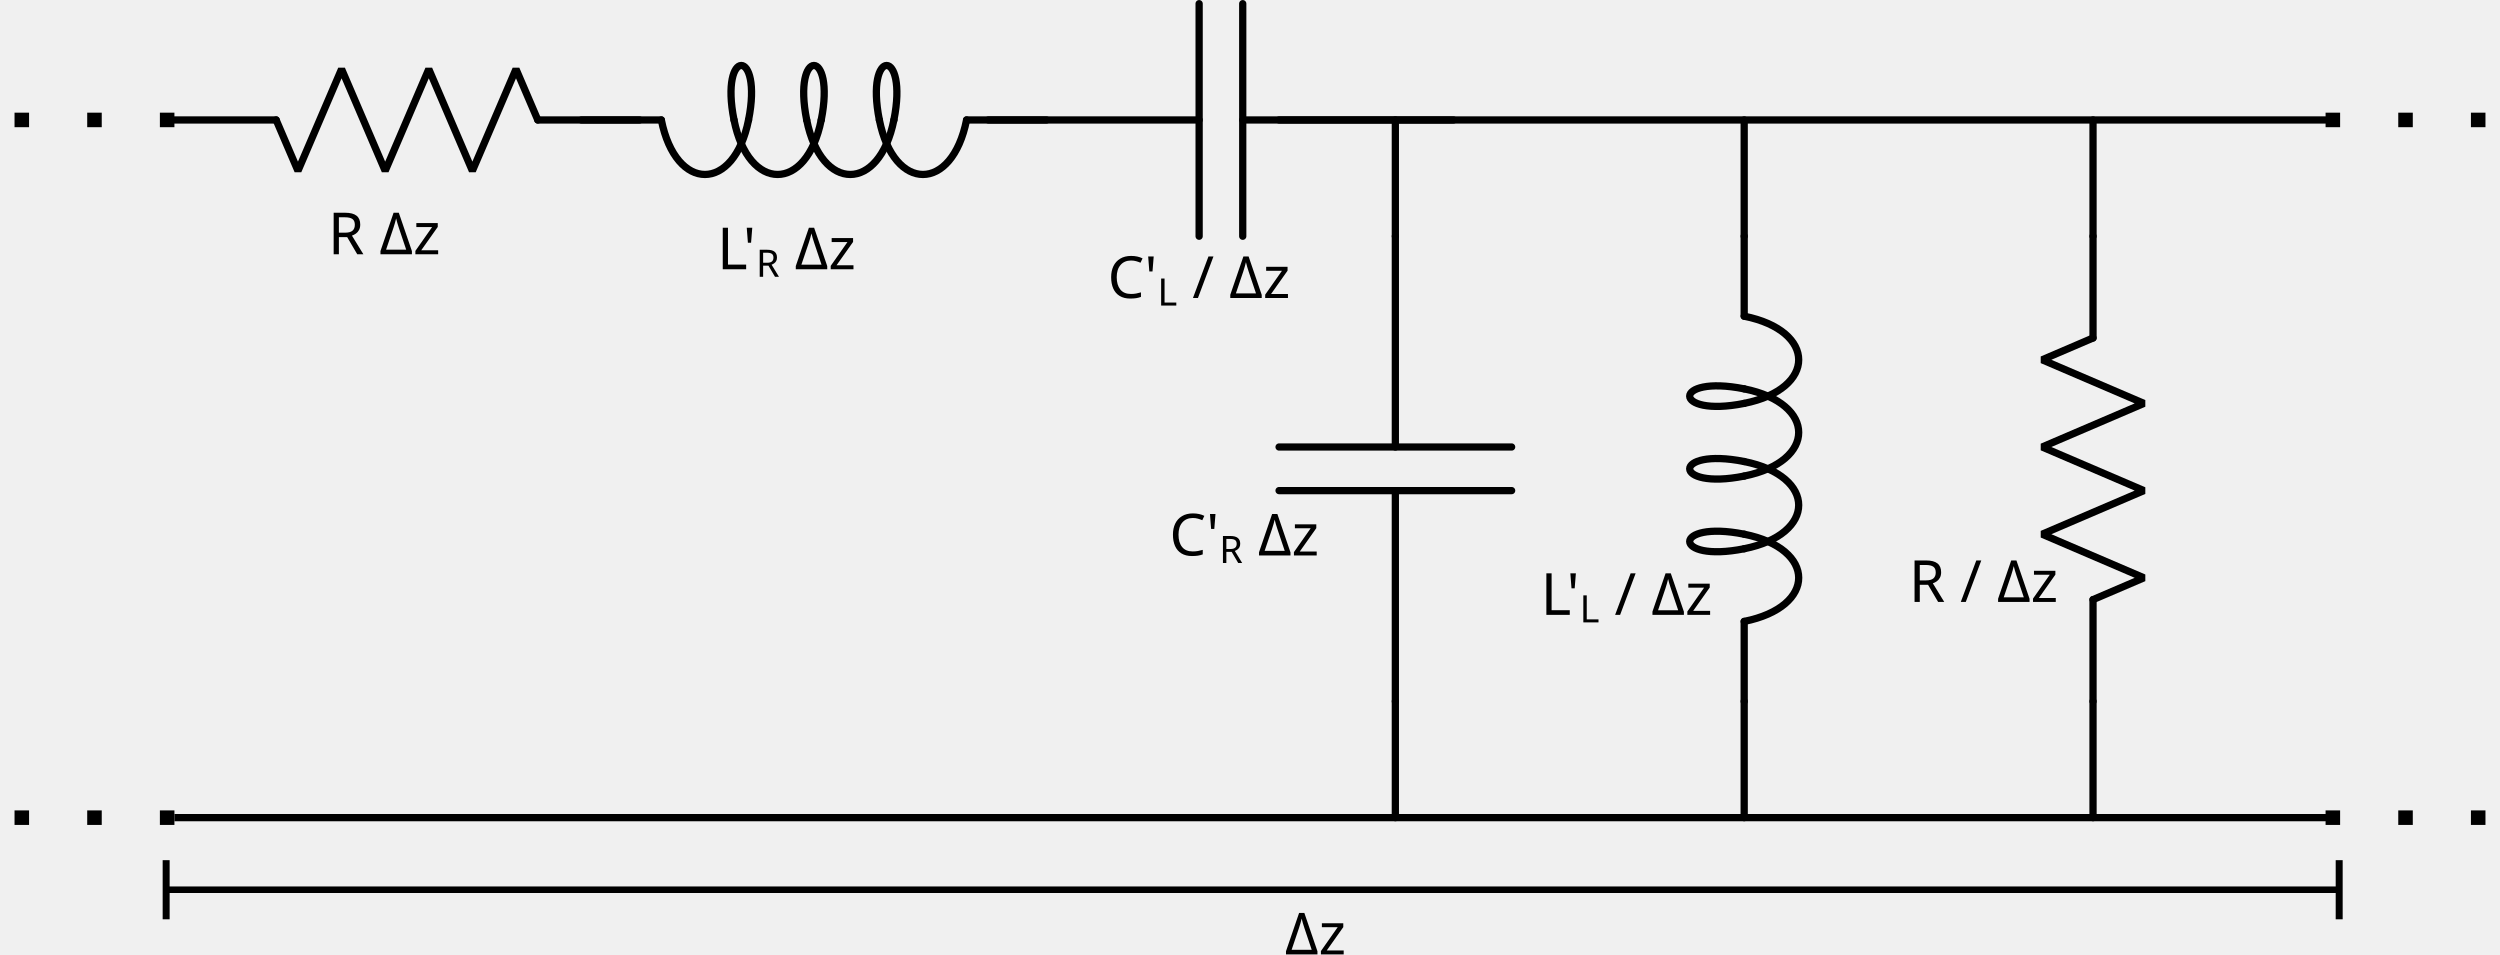
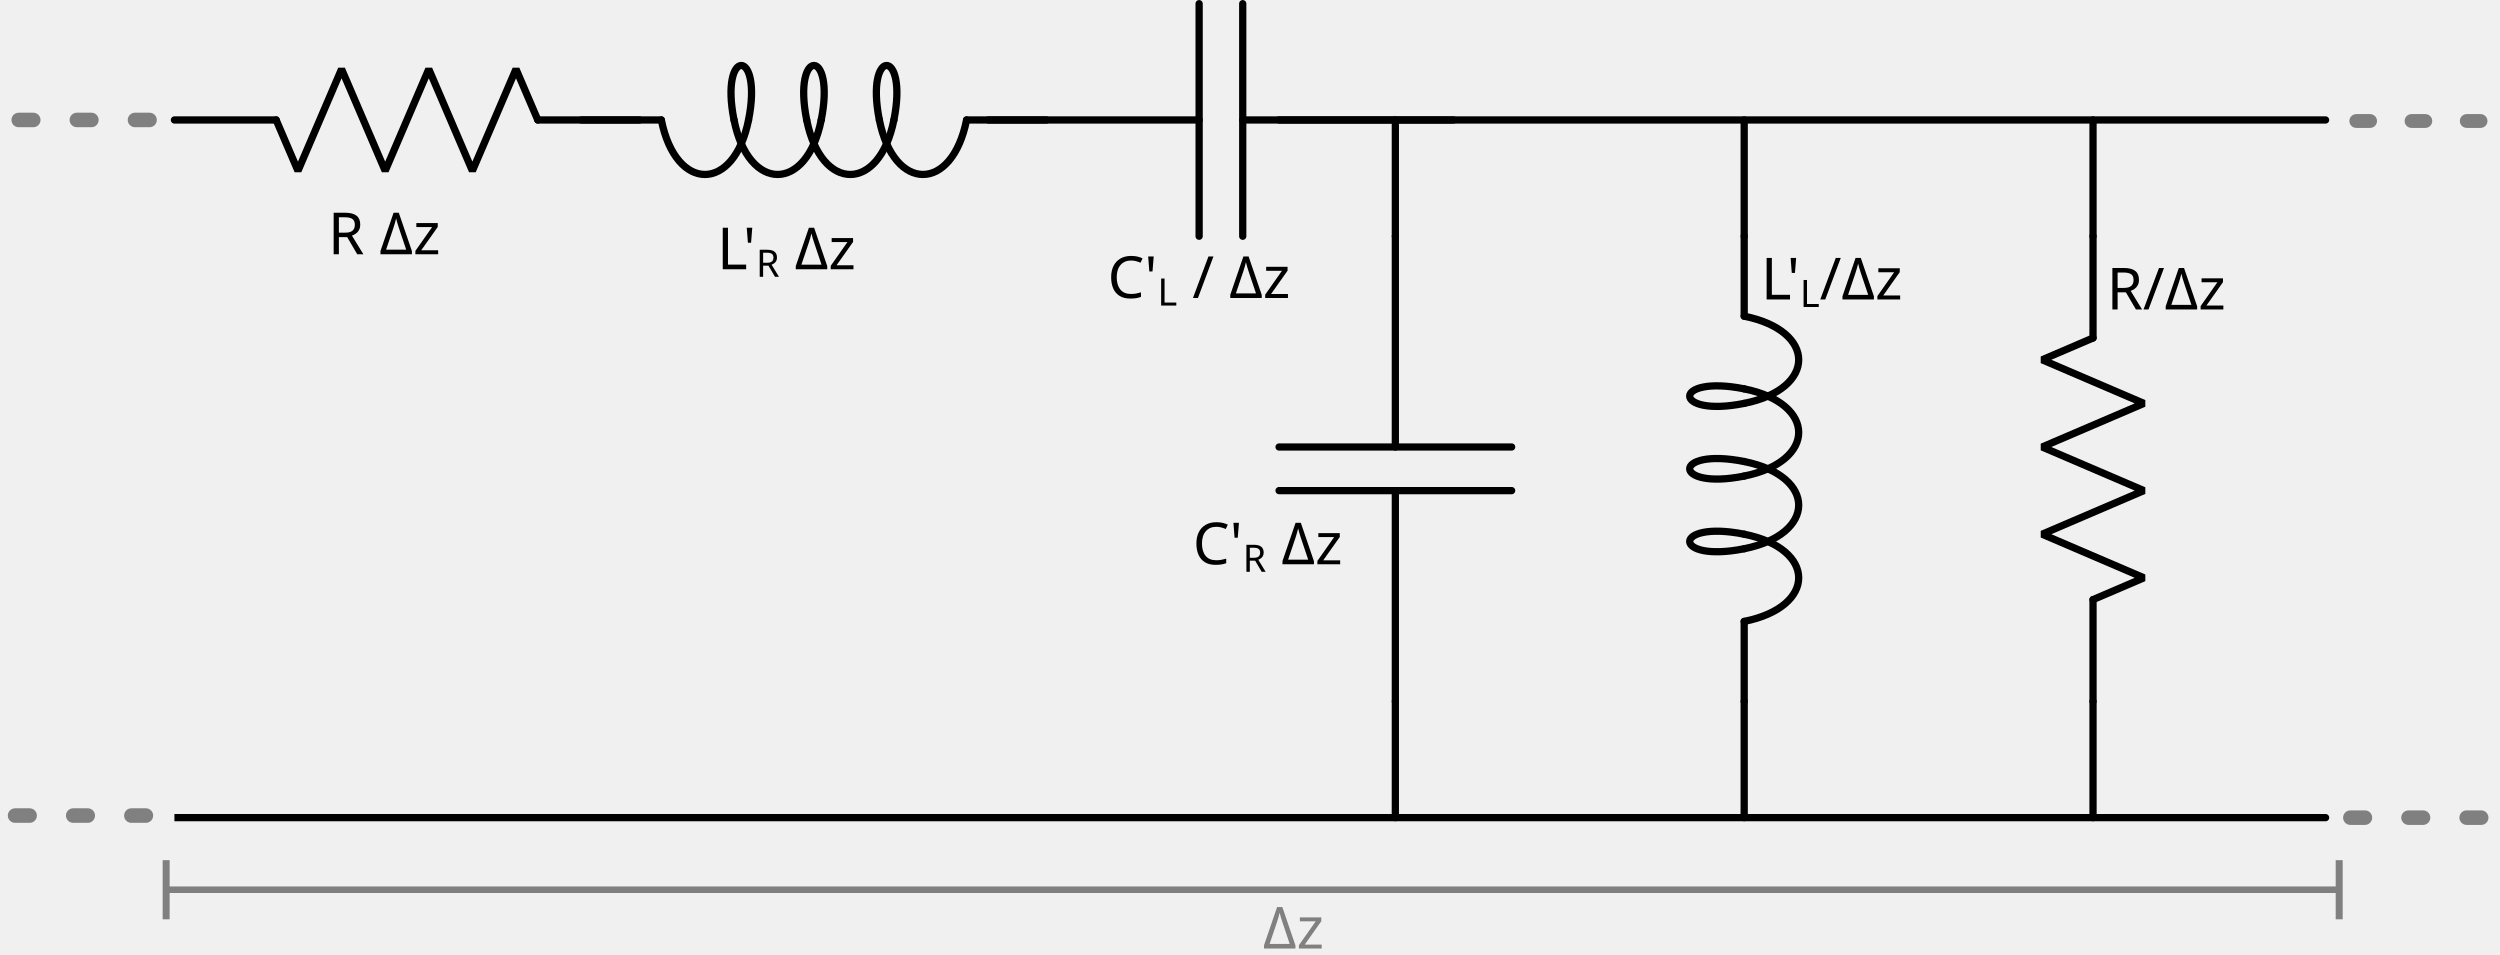
<svg xmlns="http://www.w3.org/2000/svg" version="1.1" id="Page 1" width="688" height="262.654" viewBox="-6 -6 688 262.654">
  <defs id="defs97">
+     <marker orient="auto" refY="0.0" refX="0.0" id="DotM" style="overflow:visible">
+       <path id="path1012" d="M -2.5,-1.0 C -2.5,1.76 -4.74,4.0 -7.5,4.0 C -10.26,4.0 -12.5,1.76 -12.5,-1.0 C -12.5,-3.76 -10.26,-6.0 -7.5,-6.0 C -4.74,-6.0 -2.5,-3.76 -2.5,-1.0 z " style="fill-rule:evenodd;stroke:#000000;stroke-width:1pt;stroke-opacity:1;fill:#000000;fill-opacity:1" transform="scale(0.4) translate(7.4, 1)" />
+     </marker>
+     <marker orient="auto" refY="0.0" refX="0.0" id="DotL" style="overflow:visible">
+       <path id="path1009" d="M -2.5,-1.0 C -2.5,1.76 -4.74,4.0 -7.5,4.0 C -10.26,4.0 -12.5,1.76 -12.5,-1.0 C -12.5,-3.76 -10.26,-6.0 -7.5,-6.0 C -4.74,-6.0 -2.5,-3.76 -2.5,-1.0 z " style="fill-rule:evenodd;stroke:#000000;stroke-width:1pt;stroke-opacity:1;fill:#000000;fill-opacity:1" transform="scale(0.8) translate(7.4, 1)" />
+     </marker>
    <marker orient="auto" refY="0" refX="0" id="EmptyDiamondL" style="overflow:visible">
-       <path id="path1098" d="M 0,-7.071 -7.071,0 0,7.071 7.071,0 Z" style="fill:#ffffff;fill-rule:evenodd;stroke:#000000;stroke-width:1pt;stroke-opacity:1" transform="scale(0.8)" />
+       <path id="path1098" d="M 0,-7.071 -7.071,0 0,7.071 7.071,0 Z" style="fill:#ffffff;fill-rule:evenodd;stroke:#808080;stroke-width:1pt;stroke-opacity:1" transform="scale(0.8)" />
    </marker>
    <marker style="overflow:visible" id="InfiniteLineEnd" refX="0" refY="0" orient="auto">
      <g id="g1233" style="fill:#000000;fill-opacity:1;stroke:#000000;stroke-opacity:1">
        <circle id="circle1227" r="0.8" cy="0" cx="3" style="fill:#000000;fill-opacity:1;stroke:#000000;stroke-opacity:1" />
        <circle id="circle1229" r="0.8" cy="0" cx="6.5" style="fill:#000000;fill-opacity:1;stroke:#000000;stroke-opacity:1" />
        <circle id="circle1231" r="0.8" cy="0" cx="10" style="fill:#000000;fill-opacity:1;stroke:#000000;stroke-opacity:1" />
      </g>
    </marker>
    <marker style="overflow:visible" id="DistanceEnd" refX="0" refY="0" orient="auto">
      <g id="g2301" style="fill:#000000;fill-opacity:1;stroke:#000000;stroke-opacity:1">
        <path style="fill:#000000;fill-opacity:1;stroke:#000000;stroke-width:1.15;stroke-linecap:square;stroke-opacity:1" d="M 0,0 H -2" id="path2316" />
        <path style="fill:#000000;fill-opacity:1;fill-rule:evenodd;stroke:#000000;stroke-opacity:1" d="m 0,0 -13,4 4,-4 -4,-4 z" id="path2312" />
        <path style="fill:#000000;fill-opacity:1;stroke:#000000;stroke-width:1;stroke-linecap:square;stroke-opacity:1" d="M 0,-4 V 40" id="path2314" />
      </g>
    </marker>
    <marker orient="auto" refY="0" refX="0" id="StopL" style="overflow:visible">
-       <path id="path1161" d="M 0,5.65 V -5.65" style="fill:none;fill-opacity:0.75;fill-rule:evenodd;stroke:#000000;stroke-width:1pt;stroke-opacity:1" transform="scale(0.8)" />
+       <path id="path1161" d="M 0,5.65 V -5.65" style="fill:none;fill-opacity:0.75;fill-rule:evenodd;stroke:#808080;stroke-width:1pt;stroke-opacity:1" transform="scale(0.8)" />
    </marker>
    <marker orient="auto" refY="0" refX="0" id="marker1276" style="overflow:visible">
      <path id="path1274" d="M 0,5.65 V -5.65" style="fill:none;fill-opacity:0.75;fill-rule:evenodd;stroke:#000000;stroke-width:1pt;stroke-opacity:1" transform="scale(0.4)" />
    </marker>
    <marker orient="auto" refY="0" refX="0" id="StopM" style="overflow:visible">
      <path id="path1164" d="M 0,5.65 V -5.65" style="fill:none;fill-opacity:0.75;fill-rule:evenodd;stroke:#000000;stroke-width:1pt;stroke-opacity:1" transform="scale(0.4)" />
    </marker>
  </defs>
  <g id="g92" style="stroke:#000000" transform="translate(-6,-4.985758)">
    <path d="M 384,192 V 134" id="path4" style="fill:none;stroke:#000000;stroke-width:2;stroke-linecap:round;stroke-linejoin:bevel" />
    <path d="m 384,64 v 58" id="path6" style="fill:none;stroke:#000000;stroke-width:2;stroke-linecap:round;stroke-linejoin:bevel" />
    <path d="m 352,122 h 64" id="path8" style="fill:none;stroke:#000000;stroke-width:2;stroke-linecap:round;stroke-linejoin:bevel" />
    <path d="m 352,134 h 64" id="path10" style="fill:none;stroke:#000000;stroke-width:2;stroke-linecap:round;stroke-linejoin:bevel" />
    <path d="m 480,146 c 20,4 20,20 0,24" id="path12" style="fill:none;stroke:#000000;stroke-width:2;stroke-linecap:round;stroke-linejoin:bevel" />
    <path d="m 480,146 c -20,-4 -20,8 0,4" id="path14" style="fill:none;stroke:#000000;stroke-width:2;stroke-linecap:round;stroke-linejoin:bevel" />
    <path d="m 480,86 c 20,4 20,20 0,24" id="path16" style="fill:none;stroke:#000000;stroke-width:2;stroke-linecap:round;stroke-linejoin:bevel" />
    <path d="m 480,106 c 20,4 20,20 0,24" id="path18" style="fill:none;stroke:#000000;stroke-width:2;stroke-linecap:round;stroke-linejoin:bevel" />
    <path d="m 480,126 c 20,4 20,20 0,24" id="path20" style="fill:none;stroke:#000000;stroke-width:2;stroke-linecap:round;stroke-linejoin:bevel" />
    <path d="m 480,106 c -20,-4 -20,8 0,4" id="path22" style="fill:none;stroke:#000000;stroke-width:2;stroke-linecap:round;stroke-linejoin:bevel" />
    <path d="m 480,126 c -20,-4 -20,8 0,4" id="path24" style="fill:none;stroke:#000000;stroke-width:2;stroke-linecap:round;stroke-linejoin:bevel" />
    <path d="m 480,170 v 22" id="path26" style="fill:none;stroke:#000000;stroke-width:2;stroke-linecap:round;stroke-linejoin:bevel" />
    <path d="M 480,86 V 64" id="path28" style="fill:none;stroke:#000000;stroke-width:2;stroke-linecap:round;stroke-linejoin:bevel" />
    <path d="M 576,64 V 92" id="path30" style="fill:none;stroke:#000000;stroke-width:2;stroke-linecap:round;stroke-linejoin:bevel" />
    <path d="M 576,192 V 164" id="path32" style="fill:none;stroke:#000000;stroke-width:2;stroke-linecap:round;stroke-linejoin:bevel" />
    <path d="m 576,164 14,-6 -28,-12 28,-12 -28,-12 28,-12 -28,-12 14,-6" id="path34" style="fill:none;stroke:#000000;stroke-width:2;stroke-linecap:round;stroke-linejoin:bevel" />
    <path d="M 176,32 H 148" id="path36" style="fill:none;stroke:#000000;stroke-width:2;stroke-linecap:round;stroke-linejoin:bevel" />
    <path d="M 48,32 H 76" id="path38" style="fill:none;stroke:#000000;stroke-width:2;stroke-linecap:round;stroke-linejoin:bevel" />
    <path d="m 76,32 6,14 12,-28 12,28 12,-28 12,28 12,-28 6,14" id="path40" style="fill:none;stroke:#000000;stroke-width:2;stroke-linecap:round;stroke-linejoin:bevel" />
    <path d="m 206,32 c -4,20 -20,20 -24,0" id="path42" style="fill:none;stroke:#000000;stroke-width:2;stroke-linecap:round;stroke-linejoin:bevel" />
    <path d="m 206,32 c 4,-20 -8,-20 -4,0" id="path44" style="fill:none;stroke:#000000;stroke-width:2;stroke-linecap:round;stroke-linejoin:bevel" />
    <path d="m 266,32 c -4,20 -20,20 -24,0" id="path46" style="fill:none;stroke:#000000;stroke-width:2;stroke-linecap:round;stroke-linejoin:bevel" />
    <path d="m 246,32 c -4,20 -20,20 -24,0" id="path48" style="fill:none;stroke:#000000;stroke-width:2;stroke-linecap:round;stroke-linejoin:bevel" />
    <path d="m 226,32 c -4,20 -20,20 -24,0" id="path50" style="fill:none;stroke:#000000;stroke-width:2;stroke-linecap:round;stroke-linejoin:bevel" />
    <path d="m 246,32 c 4,-20 -8,-20 -4,0" id="path52" style="fill:none;stroke:#000000;stroke-width:2;stroke-linecap:round;stroke-linejoin:bevel" />
    <path d="m 226,32 c 4,-20 -8,-20 -4,0" id="path54" style="fill:none;stroke:#000000;stroke-width:2;stroke-linecap:round;stroke-linejoin:bevel" />
    <path d="M 182,32 H 160" id="path56" style="fill:none;stroke:#000000;stroke-width:2;stroke-linecap:round;stroke-linejoin:bevel" />
    <path d="m 266,32 h 22" id="path58" style="fill:none;stroke:#000000;stroke-width:2;stroke-linecap:round;stroke-linejoin:bevel" />
    <path d="m 272,32 h 58" id="path60" style="fill:none;stroke:#000000;stroke-width:2;stroke-linecap:round;stroke-linejoin:bevel" />
    <path d="M 400,32 H 342" id="path62" style="fill:none;stroke:#000000;stroke-width:2;stroke-linecap:round;stroke-linejoin:bevel" />
    <path d="M 342,0 V 64" id="path64" style="fill:none;stroke:#000000;stroke-width:2;stroke-linecap:round;stroke-linejoin:bevel" />
    <path d="M 330,0 V 64" id="path66" style="fill:none;stroke:#000000;stroke-width:2;stroke-linecap:round;stroke-linejoin:bevel" />
    <path d="M 640,32 H 352" id="path68" style="fill:none;stroke:#000000;stroke-width:2;stroke-linecap:round;stroke-linejoin:bevel" />
    <path d="M 384,32 V 64" id="path70" style="fill:none;stroke:#000000;stroke-width:2;stroke-linecap:round;stroke-linejoin:bevel" />
    <path d="m 384,192 v 32" id="path72" style="fill:none;stroke:#000000;stroke-width:2;stroke-linecap:round;stroke-linejoin:bevel" />
    <path d="m 480,192 v 32" id="path74" style="fill:none;stroke:#000000;stroke-width:2;stroke-linecap:round;stroke-linejoin:bevel" />
    <path d="M 480,64 V 32" id="path76" style="fill:none;stroke:#000000;stroke-width:2;stroke-linecap:round;stroke-linejoin:bevel" />
    <path d="M 576,32 V 64" id="path78" style="fill:none;stroke:#000000;stroke-width:2;stroke-linecap:round;stroke-linejoin:bevel" />
    <path d="m 576,192 v 32" id="path80" style="fill:none;stroke:#000000;stroke-width:2;stroke-linecap:round;stroke-linejoin:bevel" />
    <path d="M 640,224 H 48 64" id="path82" style="fill:none;stroke:#000000;stroke-width:2;stroke-linecap:round;stroke-linejoin:bevel" />
-     <path d="M 48,32 H 0" style="fill:none;stroke:#000000;stroke-width:4;stroke-linecap:butt;stroke-linejoin:bevel;stroke-dasharray:4, 16" id="path84" />
-     <path d="M 48,224 H 0" style="fill:none;stroke:#000000;stroke-width:4;stroke-linecap:butt;stroke-linejoin:bevel;stroke-dasharray:4, 16" id="path86" />
-     <path d="m 640,32 h 48" style="fill:none;stroke:#000000;stroke-width:4;stroke-linecap:butt;stroke-linejoin:bevel;stroke-dasharray:4, 16" id="path88" />
-     <path d="m 640,224 h 48" style="fill:none;stroke:#000000;stroke-width:4;stroke-linecap:butt;stroke-linejoin:bevel;stroke-dasharray:4, 16" id="path90" />
+     <path d="M 41.151,32 H -0.939" style="fill:none;stroke:#808080;stroke-width:4;stroke-linecap:round;stroke-linejoin:bevel;stroke-miterlimit:4;stroke-dasharray:4, 12;stroke-dashoffset:0;stroke-opacity:1" id="path84" />
+     <path d="M 40.151,223.429 H -1.94" style="fill:none;stroke:#808080;stroke-width:4;stroke-linecap:round;stroke-linejoin:bevel;stroke-miterlimit:4;stroke-dasharray:4, 12;stroke-dashoffset:0;stroke-opacity:1" id="path86" />
+     <path d="m 648.451,32.285 h 36.234" style="fill:none;stroke:#808080;stroke-width:3.8;stroke-linecap:round;stroke-linejoin:round;stroke-miterlimit:4;stroke-dasharray:3.8, 11.4;stroke-dashoffset:0;marker-mid:url(#DotM);stroke-opacity:1" id="path88" />
+     <path d="m 646.823,224 h 40.633" style="fill:none;stroke:#808080;stroke-width:4;stroke-linecap:round;stroke-linejoin:bevel;stroke-miterlimit:4;stroke-dasharray:4, 12;stroke-dashoffset:0;stroke-opacity:1" id="path90" />
  </g>
  <text xml:space="preserve" style="font-style:normal;font-weight:normal;font-size:12px;line-height:125%;font-family:sans-serif;letter-spacing:0px;word-spacing:0px;fill:#000000;fill-opacity:1;stroke:none;stroke-width:1px;stroke-linecap:butt;stroke-linejoin:miter;stroke-opacity:1" x="191.355" y="68.092" id="text908">
-     <tspan id="tspan910" x="191.355" y="68.092" style="font-style:normal;font-variant:normal;font-weight:normal;font-stretch:normal;font-size:16px;font-family:MathJax_SansSerif;-inkscape-font-specification:MathJax_SansSerif">L'<tspan style="font-size:65%;baseline-shift:sub" id="tspan964">R</tspan> Δz</tspan>
+     <tspan id="tspan910" x="191.355" y="68.092" style="font-style:normal;font-variant:normal;font-weight:normal;font-stretch:normal;font-size:16px;font-family:MathJax_Math;-inkscape-font-specification:MathJax_Math">L'<tspan style="font-size:65%;baseline-shift:sub;-inkscape-font-specification:MathJax_Math;font-family:MathJax_Math;font-weight:normal;font-style:normal;font-stretch:normal;font-variant:normal" id="tspan964">R</tspan> Δz</tspan>
  </text>
  <text xml:space="preserve" style="font-style:normal;font-weight:normal;font-size:12px;line-height:125%;font-family:sans-serif;letter-spacing:0px;word-spacing:0px;fill:#000000;fill-opacity:1;stroke:none;stroke-width:1px;stroke-linecap:butt;stroke-linejoin:miter;stroke-opacity:1" x="298.821" y="76.009" id="text908-1">
-     <tspan id="tspan910-0" x="298.821" y="76.009" style="font-style:normal;font-variant:normal;font-weight:normal;font-stretch:normal;font-size:16px;font-family:MathJax_SansSerif;-inkscape-font-specification:MathJax_SansSerif">C'<tspan style="font-size:65%;baseline-shift:sub" id="tspan966">L</tspan> / Δz</tspan>
+     <tspan id="tspan910-0" x="298.821" y="76.009" style="font-style:normal;font-variant:normal;font-weight:normal;font-stretch:normal;font-size:16px;font-family:MathJax_Math;-inkscape-font-specification:MathJax_Math">C'<tspan style="font-size:65%;baseline-shift:sub;-inkscape-font-specification:MathJax_Math;font-family:MathJax_Math;font-weight:normal;font-style:normal;font-stretch:normal;font-variant:normal" id="tspan966">L</tspan> / Δz</tspan>
  </text>
-   <text xml:space="preserve" style="font-style:normal;font-weight:normal;font-size:12px;line-height:125%;font-family:sans-serif;letter-spacing:0px;word-spacing:0px;fill:#000000;fill-opacity:1;stroke:none;stroke-width:1px;stroke-linecap:butt;stroke-linejoin:miter;stroke-opacity:1" x="315.826" y="146.865" id="text908-0">
-     <tspan id="tspan910-9" x="315.826" y="146.865" style="font-size:16px">C'<tspan style="font-size:65%;baseline-shift:sub" id="tspan968">R</tspan> Δz</tspan>
+   <text xml:space="preserve" style="font-style:normal;font-weight:normal;font-size:12px;line-height:125%;font-family:sans-serif;letter-spacing:0px;word-spacing:0px;fill:#000000;fill-opacity:1;stroke:none;stroke-width:1px;stroke-linecap:butt;stroke-linejoin:miter;stroke-opacity:1" x="322.283" y="149.286" id="text908-0">
+     <tspan id="tspan910-9" x="322.283" y="149.286" style="font-style:normal;font-variant:normal;font-weight:normal;font-stretch:normal;font-size:16px;font-family:MathJax_Math;-inkscape-font-specification:MathJax_Math">C'<tspan style="font-style:normal;font-variant:normal;font-weight:normal;font-stretch:normal;font-size:65%;font-family:MathJax_Math;-inkscape-font-specification:MathJax_Math;baseline-shift:sub" id="tspan968">R</tspan> Δz</tspan>
  </text>
-   <text xml:space="preserve" style="font-style:normal;font-weight:normal;font-size:12px;line-height:125%;font-family:sans-serif;letter-spacing:0px;word-spacing:0px;fill:#000000;fill-opacity:1;stroke:none;stroke-width:1px;stroke-linecap:butt;stroke-linejoin:miter;stroke-opacity:1" x="418.016" y="163.202" id="text908-0-9">
-     <tspan id="tspan910-9-5" x="418.016" y="163.202" style="font-size:16px">L'<tspan style="font-size:65%;baseline-shift:sub" id="tspan970">L</tspan> / Δz</tspan>
+   <text xml:space="preserve" style="font-style:normal;font-weight:normal;font-size:12px;line-height:125%;font-family:sans-serif;letter-spacing:0px;word-spacing:0px;fill:#000000;fill-opacity:1;stroke:none;stroke-width:1px;stroke-linecap:butt;stroke-linejoin:miter;stroke-opacity:1" x="478.627" y="76.408" id="text908-0-9">
+     <tspan id="tspan910-9-5" x="478.627" y="76.408" style="font-style:normal;font-variant:normal;font-weight:normal;font-stretch:normal;font-size:16px;font-family:MathJax_Math;-inkscape-font-specification:MathJax_Math">L'<tspan style="font-style:normal;font-variant:normal;font-weight:normal;font-stretch:normal;font-size:65%;font-family:MathJax_Math;-inkscape-font-specification:MathJax_Math;baseline-shift:sub" id="tspan970">L</tspan>/Δz</tspan>
  </text>
-   <text xml:space="preserve" style="font-style:normal;font-weight:normal;font-size:12px;line-height:125%;font-family:sans-serif;letter-spacing:0px;word-spacing:0px;fill:#000000;fill-opacity:1;stroke:none;stroke-width:1px;stroke-linecap:butt;stroke-linejoin:miter;stroke-opacity:1" x="519.339" y="159.659" id="text908-0-0">
-     <tspan id="tspan910-9-4" x="519.339" y="159.659" style="font-size:16px">R / Δz</tspan>
+   <text xml:space="preserve" style="font-style:normal;font-weight:normal;font-size:12px;line-height:125%;font-family:sans-serif;letter-spacing:0px;word-spacing:0px;fill:#000000;fill-opacity:1;stroke:none;stroke-width:1px;stroke-linecap:butt;stroke-linejoin:miter;stroke-opacity:1" x="573.782" y="79.172" id="text908-0-0">
+     <tspan id="tspan910-9-4" x="573.782" y="79.172" style="font-style:normal;font-variant:normal;font-weight:normal;font-stretch:normal;font-size:16px;font-family:MathJax_Math;-inkscape-font-specification:MathJax_Math">R/Δz</tspan>
  </text>
  <text xml:space="preserve" style="font-style:normal;font-weight:normal;font-size:12px;line-height:125%;font-family:sans-serif;letter-spacing:0px;word-spacing:0px;fill:#000000;fill-opacity:1;stroke:none;stroke-width:1px;stroke-linecap:butt;stroke-linejoin:miter;stroke-opacity:1" x="84.277" y="63.971" id="text908-0-0-6">
-     <tspan id="tspan910-9-4-5" x="84.277" y="63.971" style="font-size:16px">R Δz</tspan>
+     <tspan id="tspan910-9-4-5" x="84.277" y="63.971" style="font-size:16px;-inkscape-font-specification:MathJax_Math;font-family:MathJax_Math;font-weight:normal;font-style:normal;font-stretch:normal;font-variant:normal">R Δz</tspan>
  </text>
-   <path style="fill:none;fill-rule:evenodd;stroke:#000000;stroke-width:1.8;stroke-linecap:butt;stroke-linejoin:miter;stroke-miterlimit:4;stroke-dasharray:none;stroke-opacity:1;marker-start:url(#StopL);marker-mid:url(#EmptyDiamondL);marker-end:url(#StopL)" d="M 39.724,238.854 H 637.743" id="path990" />
-   <text xml:space="preserve" style="font-style:normal;font-weight:normal;font-size:12px;line-height:125%;font-family:sans-serif;letter-spacing:0px;word-spacing:0px;fill:#000000;fill-opacity:1;stroke:none;stroke-width:1px;stroke-linecap:butt;stroke-linejoin:miter;stroke-opacity:1" x="347.594" y="256.654" id="text908-0-2">
-     <tspan id="tspan910-9-2" x="347.594" y="256.654" style="font-size:16px">Δz</tspan>
+   <path style="fill:none;fill-rule:evenodd;stroke:#808080;stroke-width:1.8;stroke-linecap:butt;stroke-linejoin:miter;stroke-miterlimit:4;stroke-dasharray:none;stroke-opacity:1;marker-start:url(#StopL);marker-mid:url(#EmptyDiamondL);marker-end:url(#StopL)" d="M 39.724,238.854 H 637.743" id="path990" />
+   <text xml:space="preserve" style="font-style:normal;font-weight:normal;font-size:12px;line-height:125%;font-family:sans-serif;letter-spacing:0px;word-spacing:0px;fill:#808080;fill-opacity:1;stroke:none;stroke-width:1px;stroke-linecap:butt;stroke-linejoin:miter;stroke-opacity:1;" x="341.541" y="255.039" id="text908-0-2">
+     <tspan id="tspan910-9-2" x="341.541" y="255.039" style="font-style:normal;font-variant:normal;font-weight:normal;font-stretch:normal;font-size:16px;font-family:MathJax_Math;-inkscape-font-specification:MathJax_Math;fill:#808080;fill-opacity:1;">Δz</tspan>
  </text>
</svg>
